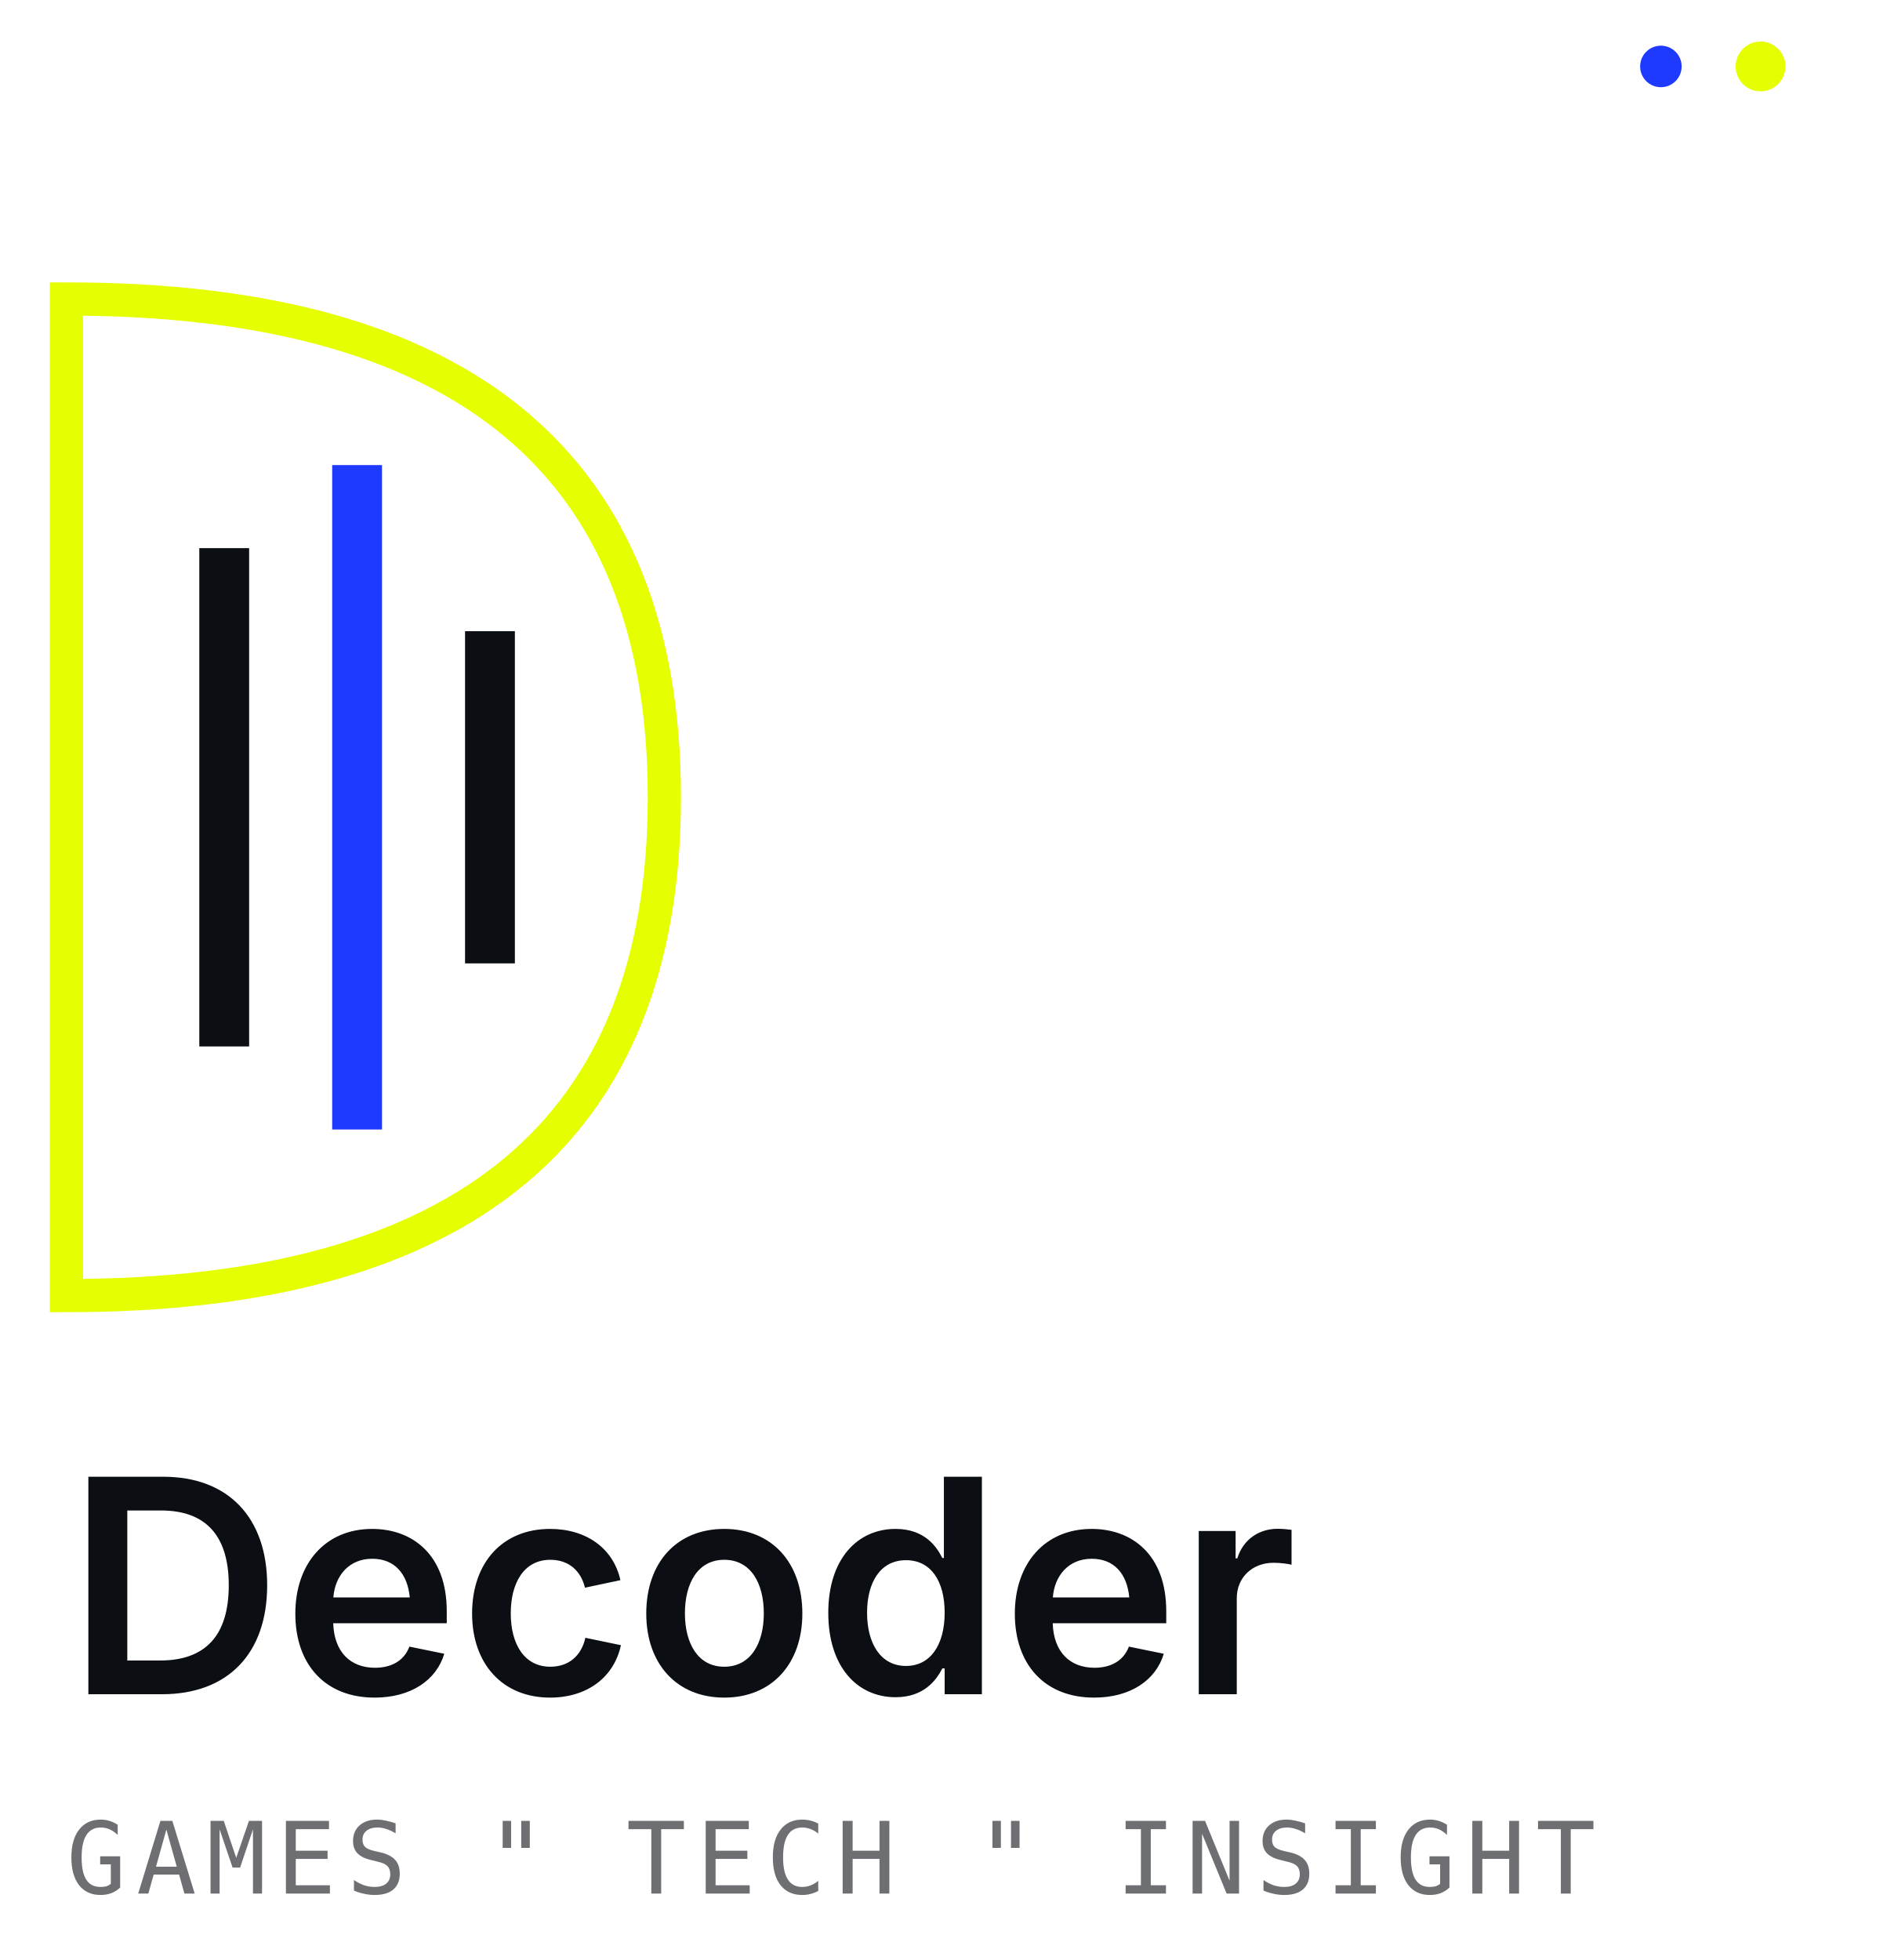
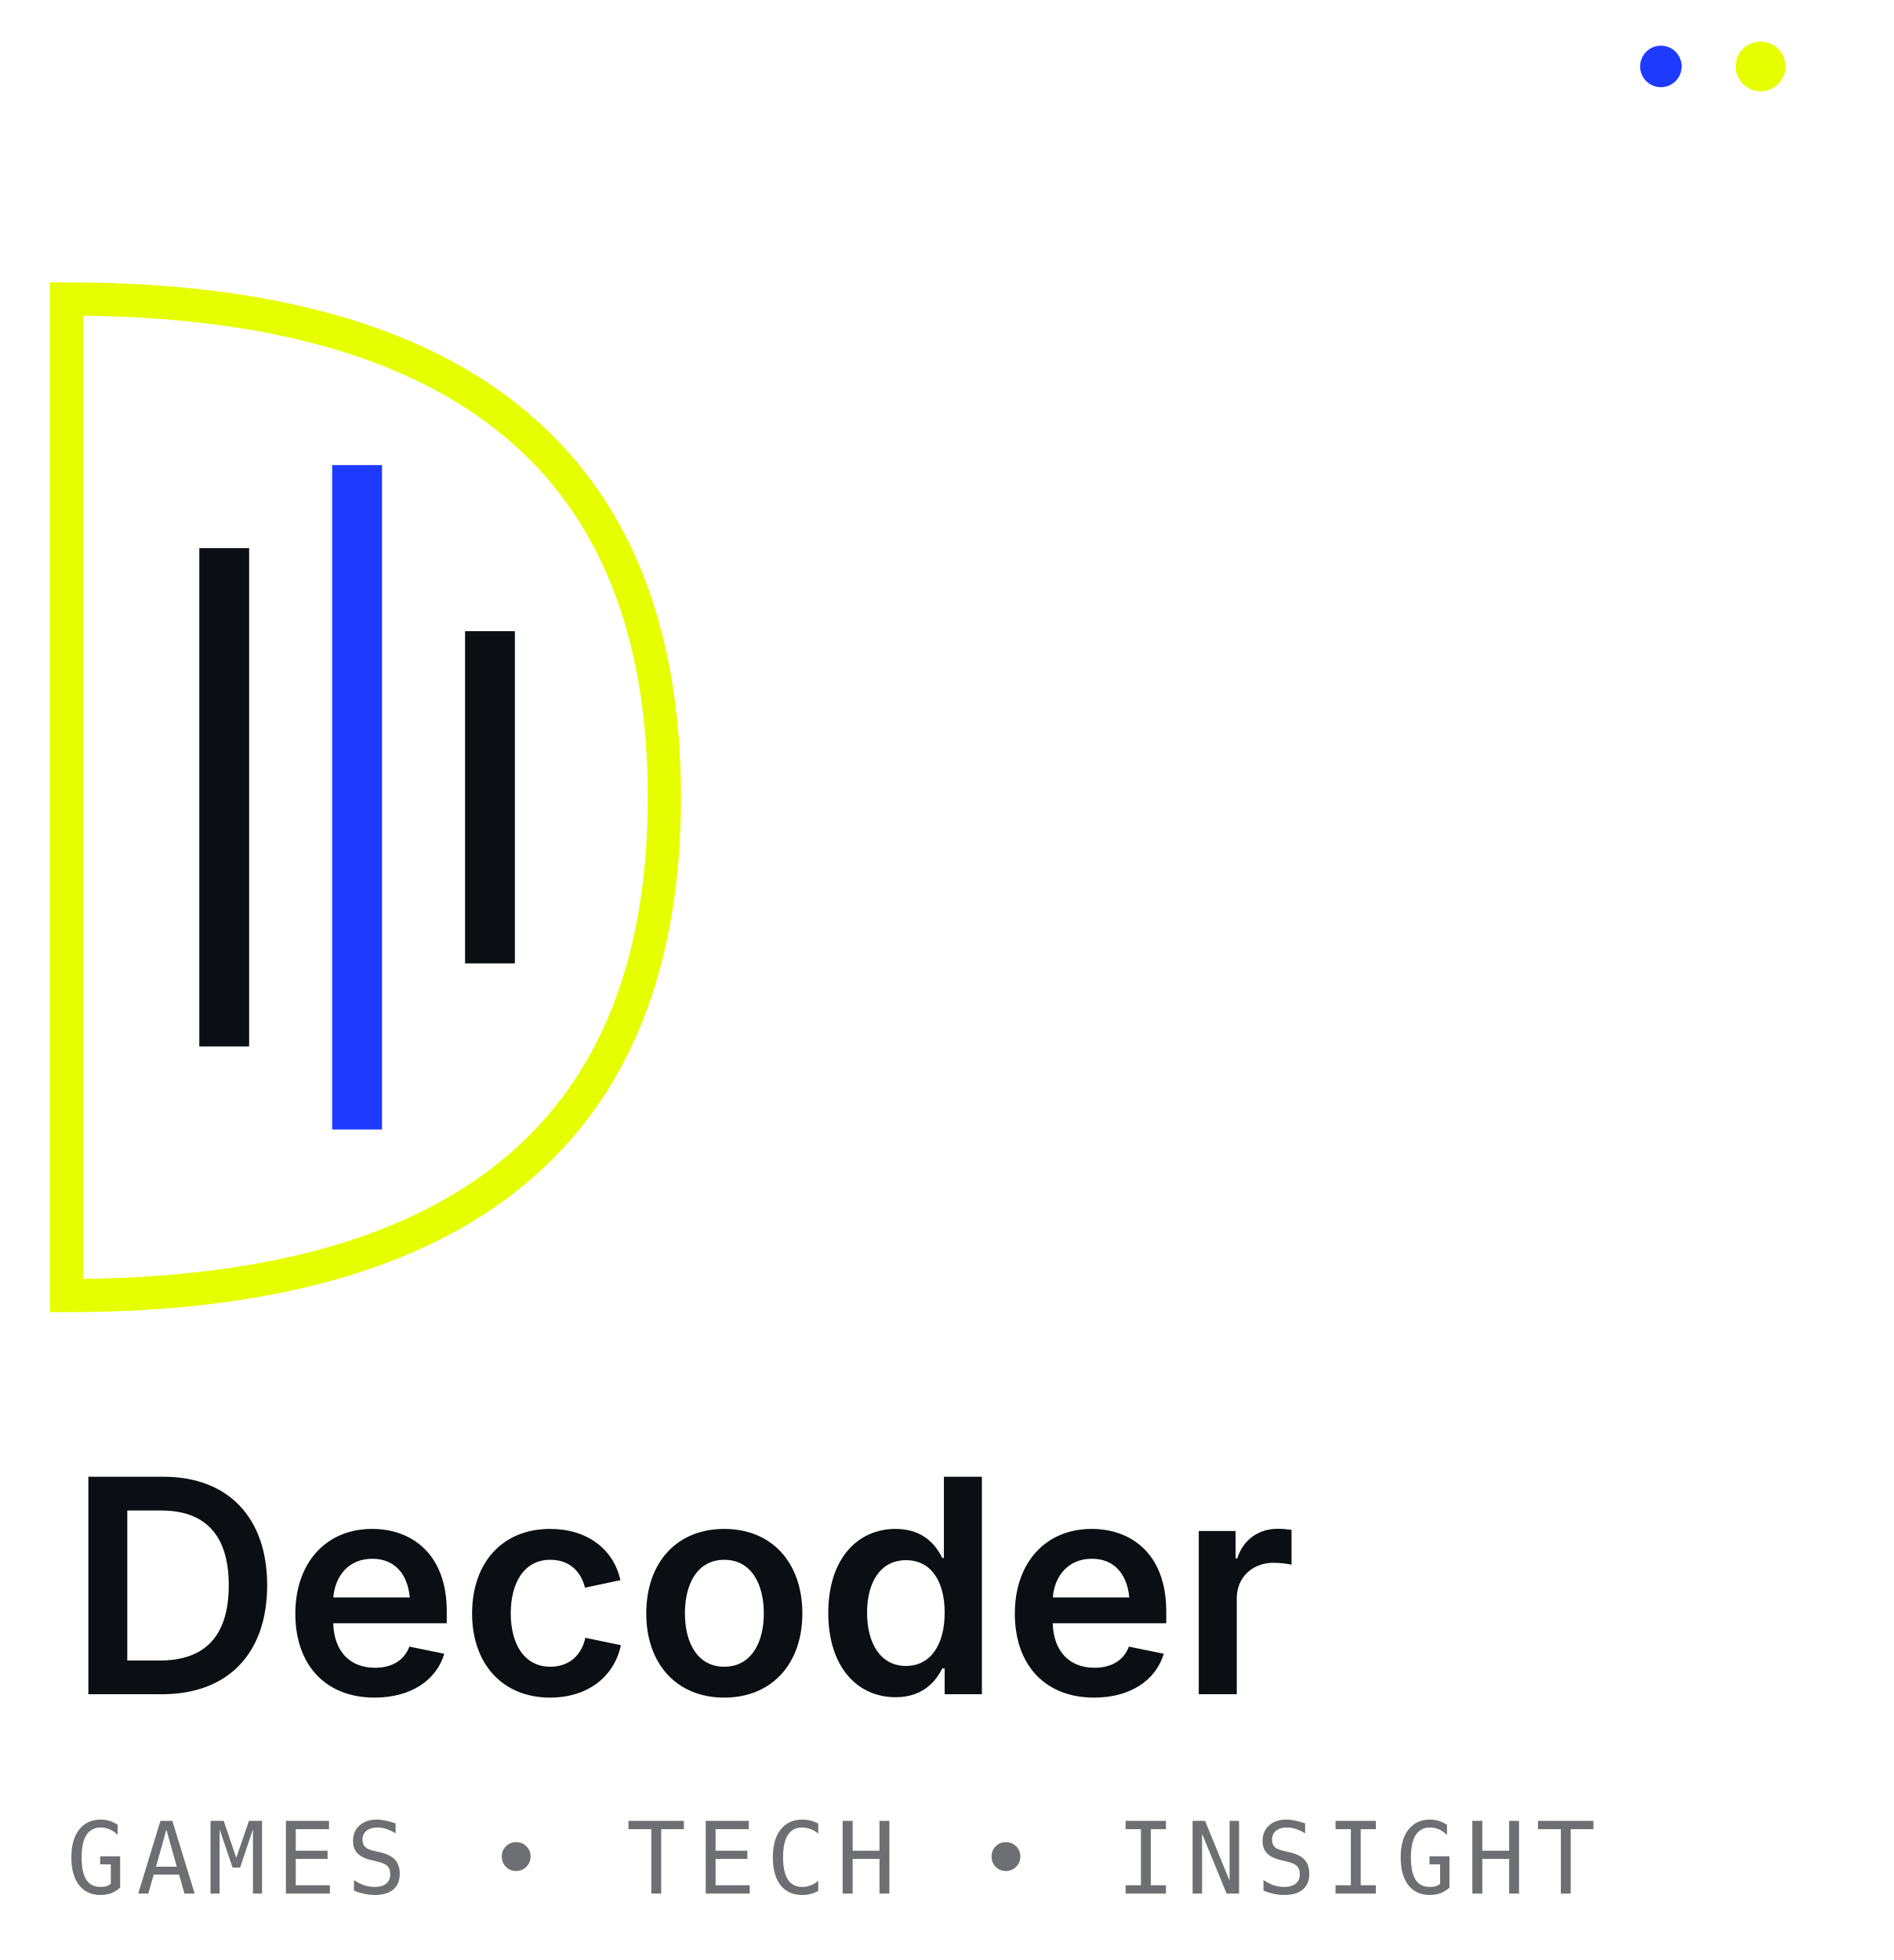
<svg xmlns="http://www.w3.org/2000/svg" width="228" height="236" viewBox="56 44 228 236" fill="none">
  <circle cx="256" cy="52" r="2.5" fill="#1E3AFF" />
  <circle cx="268" cy="52" r="3" fill="#E6FF00" />
  <path d="M64 80 Q136 80 136 140 Q136 200 64 200 L64 80 Z" stroke="#E6FF00" stroke-width="4" fill="none" />
  <rect x="80" y="110" width="6" height="60" fill="#0B0F14" />
  <rect x="96" y="100" width="6" height="80" fill="#1E3AFF" />
  <rect x="112" y="120" width="6" height="40" fill="#0B0F14" />
  <text x="64" y="248" fill="#0B0F14" font-family="Inter, system-ui, sans-serif" font-size="36" font-weight="600">
    Decoder
  </text>
  <text x="64" y="272" fill="#0B0F14" opacity="0.6" font-family="JetBrains Mono, monospace" font-size="12" letter-spacing="1.2">
-     GAMES " TECH " INSIGHT
+     GAMES • TECH • INSIGHT
  </text>
</svg>
